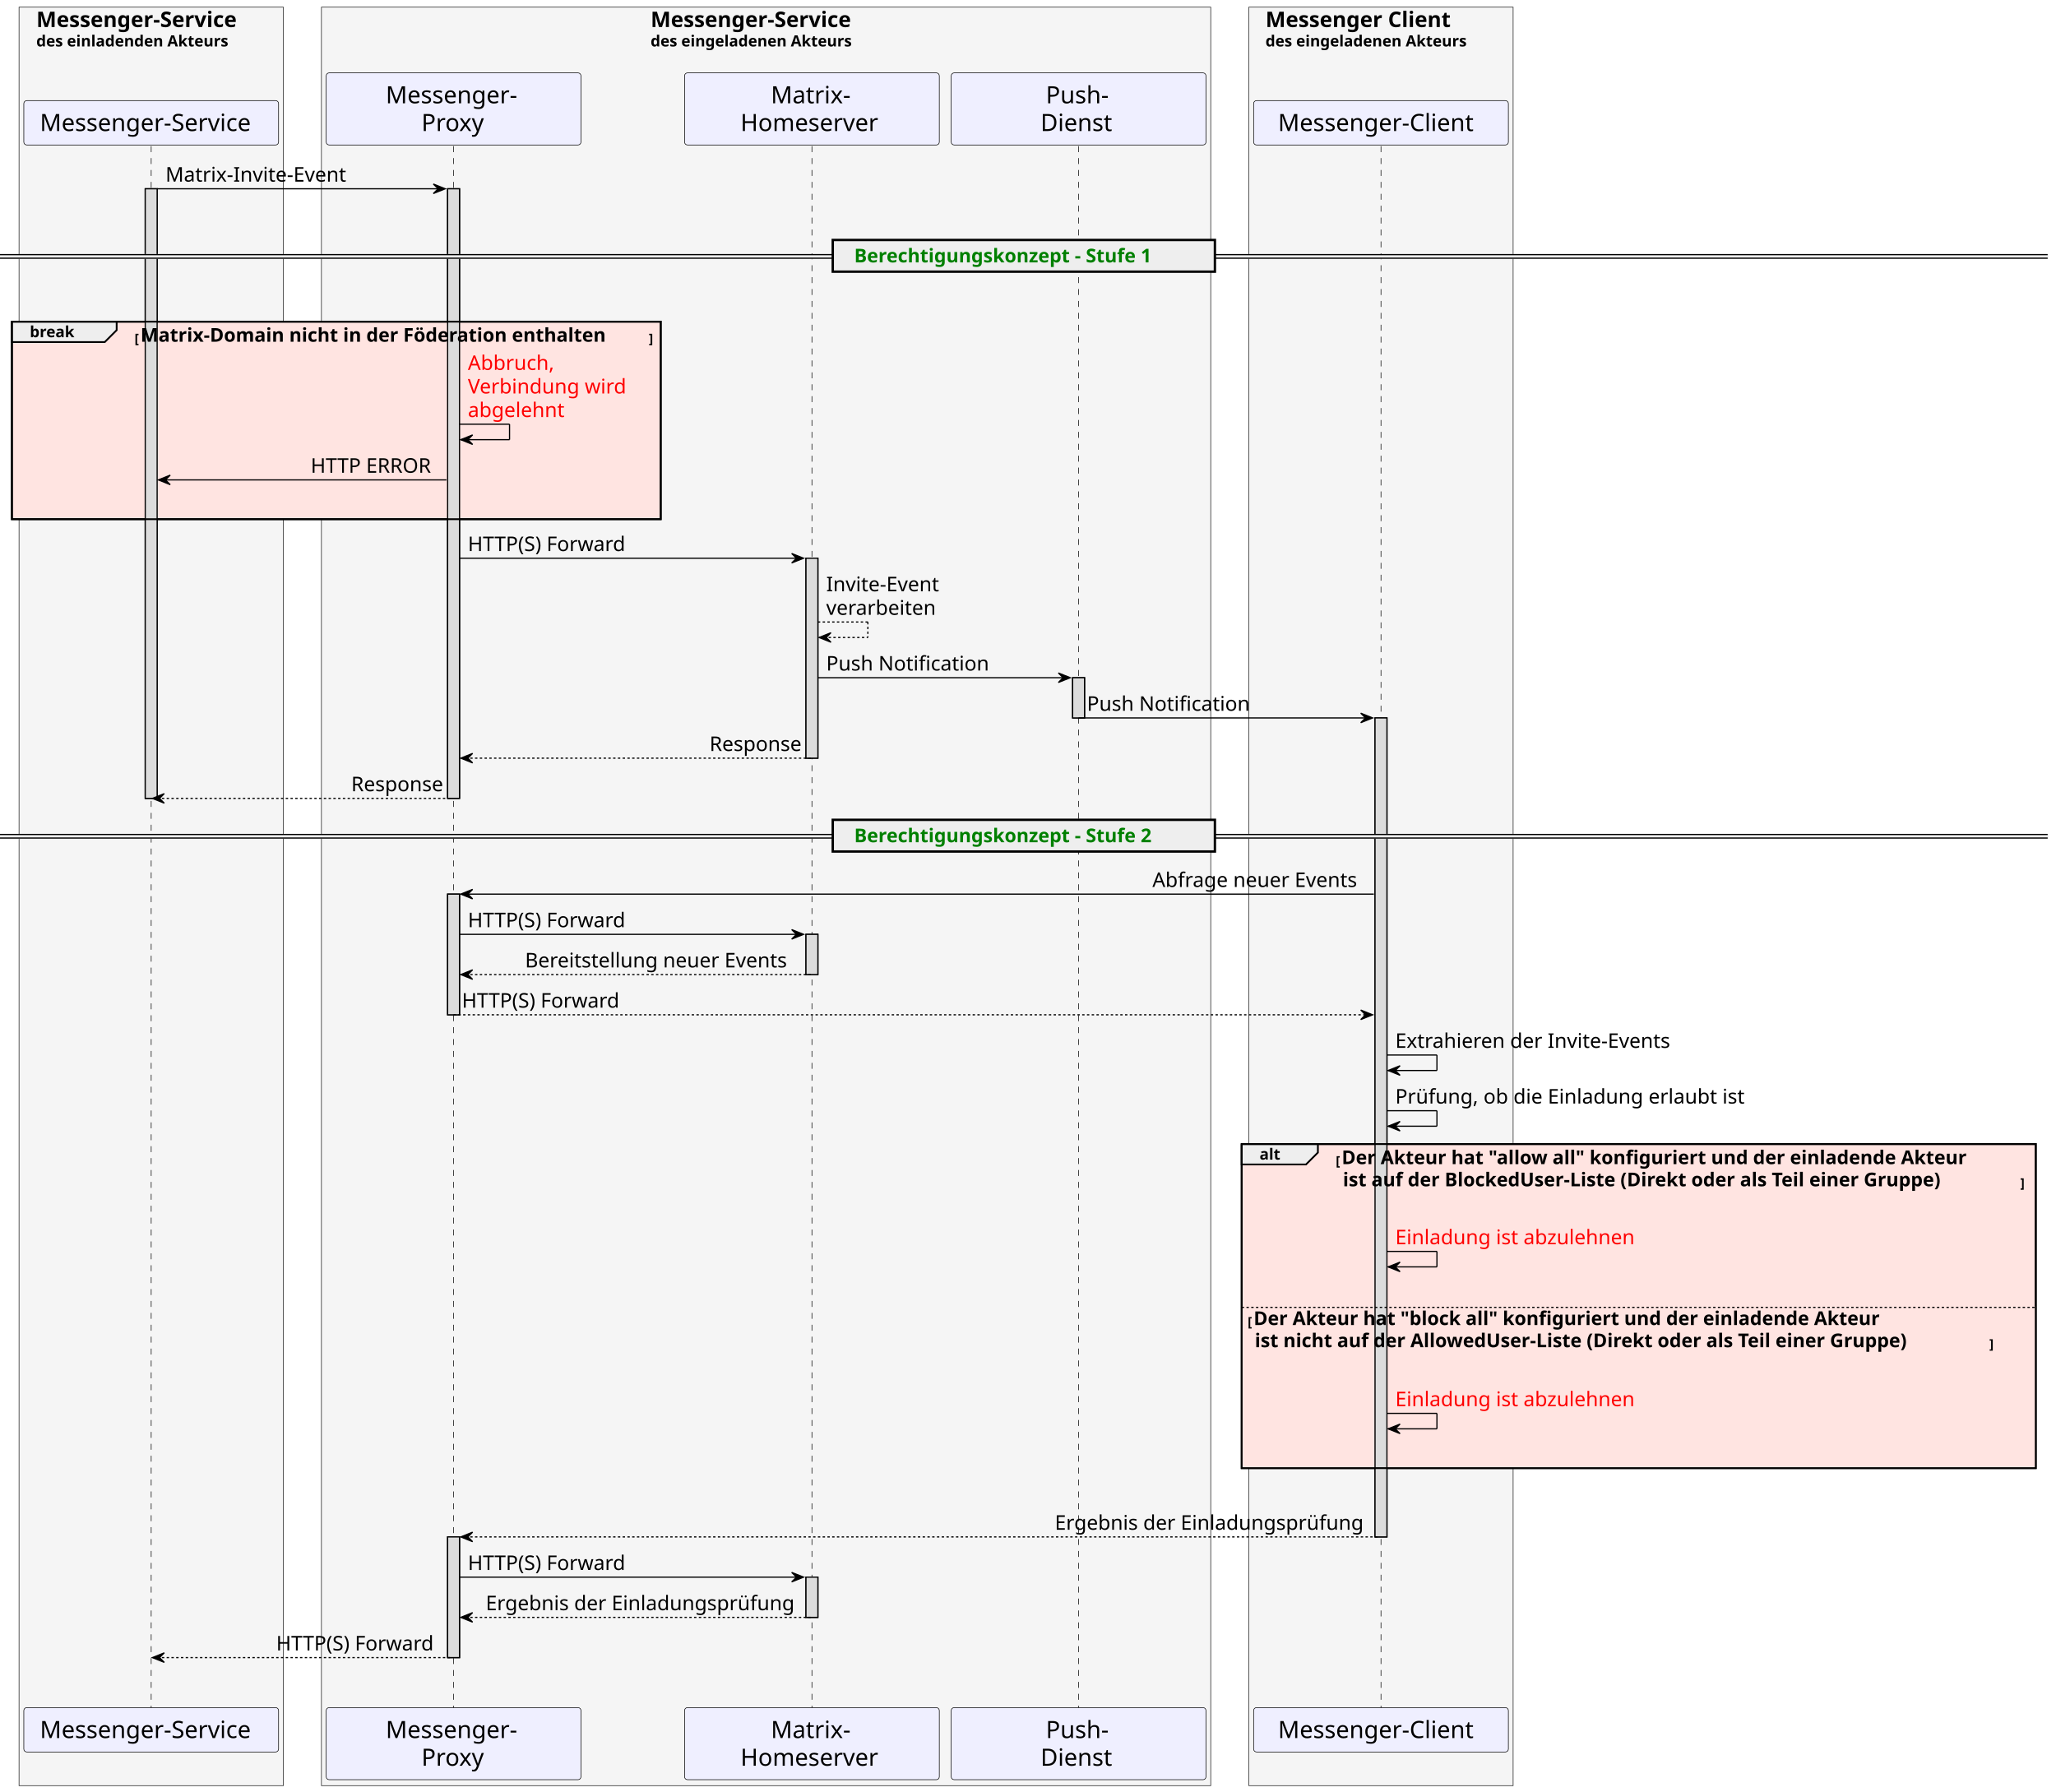
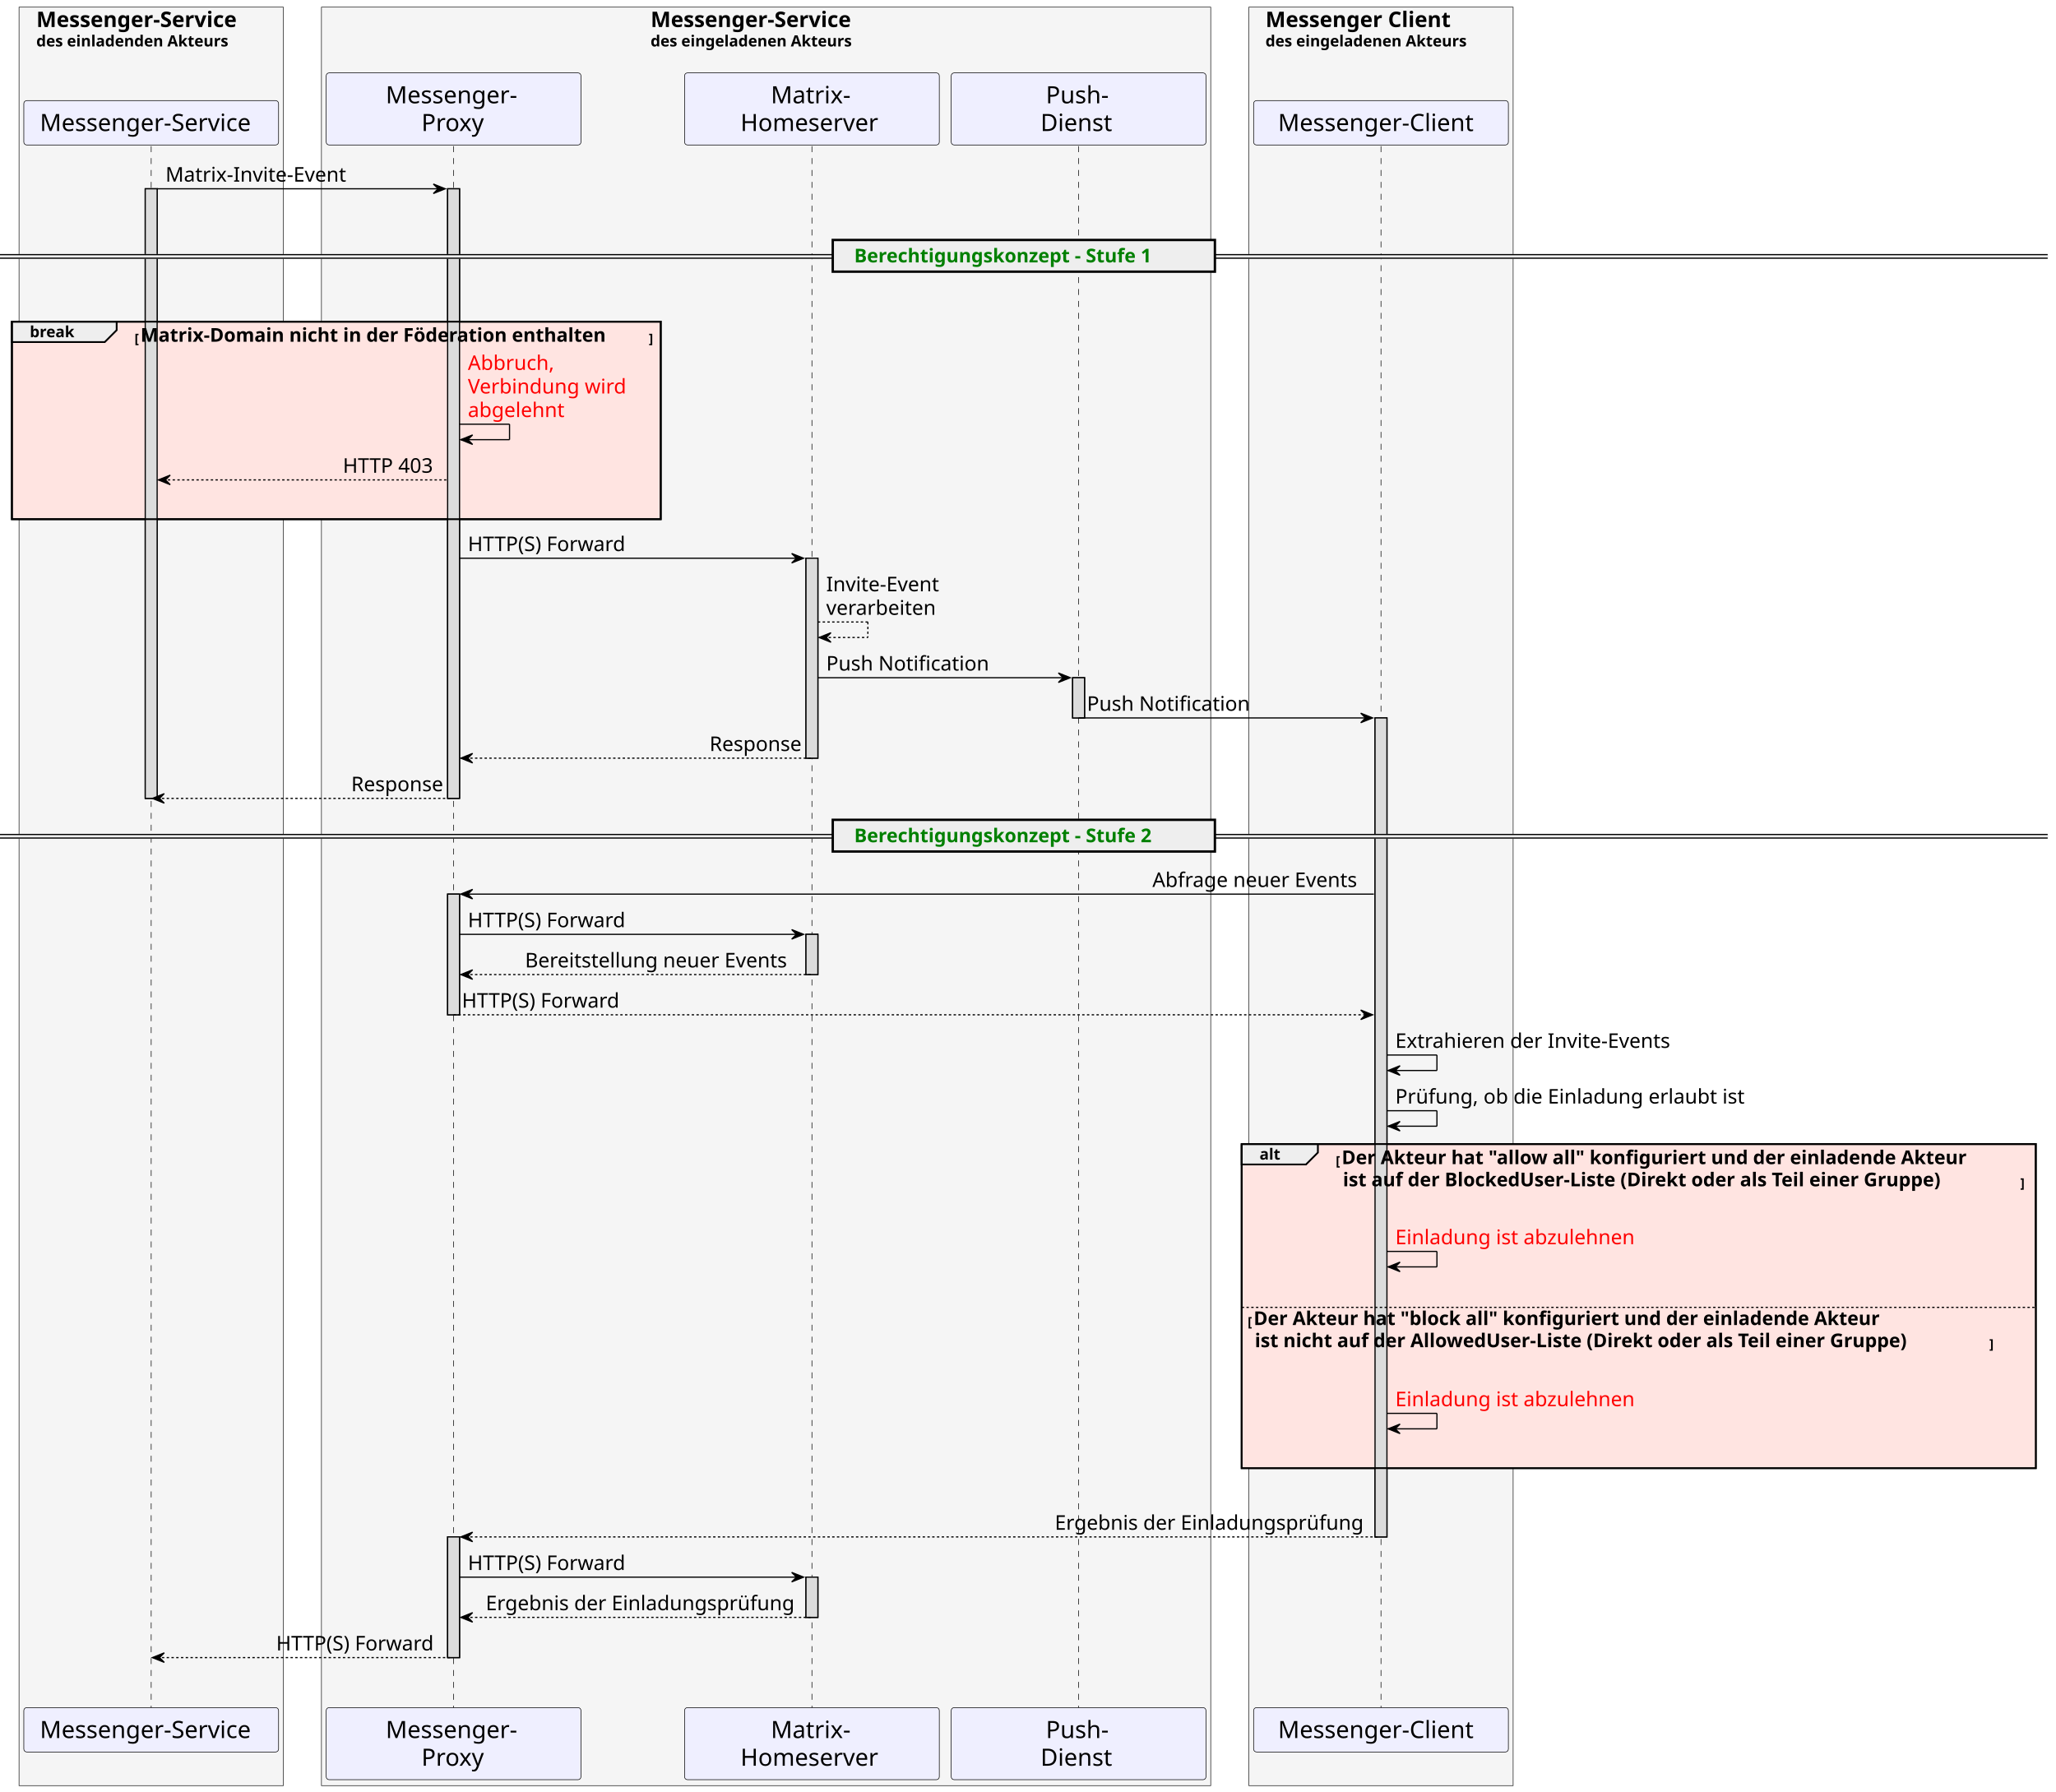
<svg xmlns="http://www.w3.org/2000/svg" contentStyleType="text/css" height="1505px" preserveAspectRatio="none" style="width:1727px;height:1505px;background:#FFFFFF;" version="1.1" viewBox="0 0 1727 1505" width="1727px" zoomAndPan="magnify">
  <defs />
  <g>
    <rect fill="#F5F5F5" height="1493.922" style="stroke:#181818;stroke-width:0.5;" width="222" x="16" y="6" />
    <text fill="#000000" font-family="sans-serif" font-size="18" font-weight="bold" lengthAdjust="spacing" textLength="193" x="30.5" y="22.708">Messenger-Service</text>
    <text fill="#000000" font-family="sans-serif" font-size="13" font-weight="bold" lengthAdjust="spacing" textLength="185" x="30.5" y="39.02">des einladenden Akteurs</text>
    <text fill="#000000" font-family="sans-serif" font-size="13" font-weight="bold" lengthAdjust="spacing" textLength="5" x="30.5" y="54.153"> </text>
    <rect fill="#F5F5F5" height="1493.922" style="stroke:#181818;stroke-width:0.5;" width="747" x="270" y="6" />
    <text fill="#000000" font-family="sans-serif" font-size="18" font-weight="bold" lengthAdjust="spacing" textLength="193" x="546.5" y="22.708">Messenger-Service</text>
    <text fill="#000000" font-family="sans-serif" font-size="13" font-weight="bold" lengthAdjust="spacing" textLength="194" x="546.5" y="39.02">des eingeladenen Akteurs</text>
    <text fill="#000000" font-family="sans-serif" font-size="13" font-weight="bold" lengthAdjust="spacing" textLength="5" x="546.5" y="54.153"> </text>
    <rect fill="#F5F5F5" height="1493.922" style="stroke:#181818;stroke-width:0.5;" width="222" x="1049" y="6" />
    <text fill="#000000" font-family="sans-serif" font-size="18" font-weight="bold" lengthAdjust="spacing" textLength="176" x="1063" y="22.708">Messenger Client</text>
    <text fill="#000000" font-family="sans-serif" font-size="13" font-weight="bold" lengthAdjust="spacing" textLength="194" x="1063" y="39.02">des eingeladenen Akteurs</text>
    <text fill="#000000" font-family="sans-serif" font-size="13" font-weight="bold" lengthAdjust="spacing" textLength="5" x="1063" y="54.153"> </text>
    <rect fill="#DCDCDC" height="512.062" style="stroke:#000000;stroke-width:1.0;" width="10" x="122" y="158.57" />
    <rect fill="#DCDCDC" height="512.062" style="stroke:#000000;stroke-width:1.0;" width="10" x="376" y="158.57" />
    <rect fill="#DCDCDC" height="101.367" style="stroke:#000000;stroke-width:1.0;" width="10" x="376" y="751.047" />
    <rect fill="#DCDCDC" height="101.367" style="stroke:#000000;stroke-width:1.0;" width="10" x="376" y="1290.992" />
    <rect fill="#DCDCDC" height="167.945" style="stroke:#000000;stroke-width:1.0;" width="10" x="677" y="468.898" />
    <rect fill="#DCDCDC" height="33.789" style="stroke:#000000;stroke-width:1.0;" width="10" x="677" y="784.836" />
    <rect fill="#DCDCDC" height="33.789" style="stroke:#000000;stroke-width:1.0;" width="10" x="677" y="1324.781" />
    <rect fill="#DCDCDC" height="33.789" style="stroke:#000000;stroke-width:1.0;" width="10" x="901" y="569.266" />
    <rect fill="#DCDCDC" height="687.938" style="stroke:#000000;stroke-width:1.0;" width="10" x="1155" y="603.055" />
    <rect fill="#FFE4E1" height="165.914" style="stroke:#000000;stroke-width:1.5;" width="545" x="10" y="270.195" />
    <rect fill="#FFE4E1" height="272.211" style="stroke:#000000;stroke-width:1.5;" width="667" x="1043" y="960.992" />
    <rect fill="#FFE4E1" height="136.039" style="stroke:none;stroke-width:1.0;" width="667" x="1043" y="1097.164" />
    <line style="stroke:#000000;stroke-width:0.5;stroke-dasharray:5.0,5.0;" x1="127" x2="127" y1="122.781" y2="1435.359" />
    <line style="stroke:#000000;stroke-width:0.5;stroke-dasharray:5.0,5.0;" x1="381" x2="381" y1="122.781" y2="1435.359" />
    <line style="stroke:#000000;stroke-width:0.5;stroke-dasharray:5.0,5.0;" x1="682" x2="682" y1="122.781" y2="1435.359" />
    <line style="stroke:#000000;stroke-width:0.5;stroke-dasharray:5.0,5.0;" x1="906" x2="906" y1="122.781" y2="1435.359" />
    <line style="stroke:#000000;stroke-width:0.5;stroke-dasharray:5.0,5.0;" x1="1160" x2="1160" y1="122.781" y2="1435.359" />
    <rect fill="#EFEFFF" height="37.281" rx="2.5" ry="2.5" style="stroke:#000000;stroke-width:0.5;" width="214" x="20" y="84.5" />
    <text fill="#000000" font-family="sans-serif" font-size="20" lengthAdjust="spacing" textLength="187" x="33.5" y="110.064">Messenger-Service</text>
    <rect fill="#EFEFFF" height="37.281" rx="2.5" ry="2.5" style="stroke:#000000;stroke-width:0.5;" width="214" x="20" y="1434.359" />
    <text fill="#000000" font-family="sans-serif" font-size="20" lengthAdjust="spacing" textLength="187" x="33.5" y="1459.924">Messenger-Service</text>
    <rect fill="#EFEFFF" height="60.562" rx="2.5" ry="2.5" style="stroke:#000000;stroke-width:0.5;" width="214" x="274" y="61.219" />
    <text fill="#000000" font-family="sans-serif" font-size="20" lengthAdjust="spacing" textLength="114" x="324" y="86.783">Messenger-</text>
    <text fill="#000000" font-family="sans-serif" font-size="20" lengthAdjust="spacing" textLength="54" x="354" y="110.064">Proxy</text>
    <rect fill="#EFEFFF" height="60.562" rx="2.5" ry="2.5" style="stroke:#000000;stroke-width:0.5;" width="214" x="274" y="1434.359" />
    <text fill="#000000" font-family="sans-serif" font-size="20" lengthAdjust="spacing" textLength="114" x="324" y="1459.924">Messenger-</text>
    <text fill="#000000" font-family="sans-serif" font-size="20" lengthAdjust="spacing" textLength="54" x="354" y="1483.205">Proxy</text>
    <rect fill="#EFEFFF" height="60.562" rx="2.5" ry="2.5" style="stroke:#000000;stroke-width:0.5;" width="214" x="575" y="61.219" />
    <text fill="#000000" font-family="sans-serif" font-size="20" lengthAdjust="spacing" textLength="69" x="647.5" y="86.783">Matrix-</text>
    <text fill="#000000" font-family="sans-serif" font-size="20" lengthAdjust="spacing" textLength="120" x="622" y="110.064">Homeserver</text>
    <rect fill="#EFEFFF" height="60.562" rx="2.5" ry="2.5" style="stroke:#000000;stroke-width:0.5;" width="214" x="575" y="1434.359" />
    <text fill="#000000" font-family="sans-serif" font-size="20" lengthAdjust="spacing" textLength="69" x="647.5" y="1459.924">Matrix-</text>
    <text fill="#000000" font-family="sans-serif" font-size="20" lengthAdjust="spacing" textLength="120" x="622" y="1483.205">Homeserver</text>
    <rect fill="#EFEFFF" height="60.562" rx="2.5" ry="2.5" style="stroke:#000000;stroke-width:0.5;" width="214" x="799" y="61.219" />
    <text fill="#000000" font-family="sans-serif" font-size="20" lengthAdjust="spacing" textLength="55" x="878.5" y="86.783">Push-</text>
    <text fill="#000000" font-family="sans-serif" font-size="20" lengthAdjust="spacing" textLength="64" x="874" y="110.064">Dienst</text>
    <rect fill="#EFEFFF" height="60.562" rx="2.5" ry="2.5" style="stroke:#000000;stroke-width:0.5;" width="214" x="799" y="1434.359" />
    <text fill="#000000" font-family="sans-serif" font-size="20" lengthAdjust="spacing" textLength="55" x="878.5" y="1459.924">Push-</text>
    <text fill="#000000" font-family="sans-serif" font-size="20" lengthAdjust="spacing" textLength="64" x="874" y="1483.205">Dienst</text>
    <rect fill="#EFEFFF" height="37.281" rx="2.5" ry="2.5" style="stroke:#000000;stroke-width:0.5;" width="214" x="1053" y="84.5" />
    <text fill="#000000" font-family="sans-serif" font-size="20" lengthAdjust="spacing" textLength="173" x="1073.5" y="110.064">Messenger-Client</text>
    <rect fill="#EFEFFF" height="37.281" rx="2.5" ry="2.5" style="stroke:#000000;stroke-width:0.5;" width="214" x="1053" y="1434.359" />
    <text fill="#000000" font-family="sans-serif" font-size="20" lengthAdjust="spacing" textLength="173" x="1073.5" y="1459.924">Messenger-Client</text>
    <rect fill="#DCDCDC" height="512.062" style="stroke:#000000;stroke-width:1.0;" width="10" x="122" y="158.57" />
    <rect fill="#DCDCDC" height="512.062" style="stroke:#000000;stroke-width:1.0;" width="10" x="376" y="158.57" />
    <rect fill="#DCDCDC" height="101.367" style="stroke:#000000;stroke-width:1.0;" width="10" x="376" y="751.047" />
    <rect fill="#DCDCDC" height="101.367" style="stroke:#000000;stroke-width:1.0;" width="10" x="376" y="1290.992" />
    <rect fill="#DCDCDC" height="167.945" style="stroke:#000000;stroke-width:1.0;" width="10" x="677" y="468.898" />
    <rect fill="#DCDCDC" height="33.789" style="stroke:#000000;stroke-width:1.0;" width="10" x="677" y="784.836" />
    <rect fill="#DCDCDC" height="33.789" style="stroke:#000000;stroke-width:1.0;" width="10" x="677" y="1324.781" />
    <rect fill="#DCDCDC" height="33.789" style="stroke:#000000;stroke-width:1.0;" width="10" x="901" y="569.266" />
    <rect fill="#DCDCDC" height="687.938" style="stroke:#000000;stroke-width:1.0;" width="10" x="1155" y="603.055" />
    <polygon fill="#000000" points="364,154.57,374,158.57,364,162.57,368,158.57" style="stroke:#000000;stroke-width:1.0;" />
    <line style="stroke:#000000;stroke-width:1.0;" x1="132" x2="370" y1="158.57" y2="158.57" />
    <text fill="#000000" font-family="sans-serif" font-size="17" lengthAdjust="spacing" textLength="164" x="139" y="152.561">Matrix-Invite-Event</text>
    <rect fill="#EEEEEE" height="3" style="stroke:#EEEEEE;stroke-width:1.0;" width="1720" x="0" y="213.883" />
    <line style="stroke:#000000;stroke-width:1.0;" x1="0" x2="1720" y1="213.883" y2="213.883" />
    <line style="stroke:#000000;stroke-width:1.0;" x1="0" x2="1720" y1="216.883" y2="216.883" />
    <rect fill="#EEEEEE" height="26.625" style="stroke:#000000;stroke-width:2.0;" width="321" x="699.5" y="201.57" />
    <text fill="#008000" font-family="sans-serif" font-size="16" font-weight="bold" lengthAdjust="spacing" textLength="285" x="717.5" y="220.422">Berechtigungskonzept - Stufe 1</text>
    <text fill="#000000" font-family="sans-serif" font-size="13" font-weight="bold" lengthAdjust="spacing" textLength="10" x="1002.5" y="221.129">  </text>
    <path d="M10,270.195 L98,270.195 L98,277.328 L88,287.328 L10,287.328 L10,270.195 " fill="#EEEEEE" style="stroke:#000000;stroke-width:1.5;" />
    <rect fill="none" height="165.914" style="stroke:#000000;stroke-width:1.5;" width="545" x="10" y="270.195" />
    <text fill="#000000" font-family="sans-serif" font-size="13" font-weight="bold" lengthAdjust="spacing" textLength="43" x="25" y="283.262">break</text>
    <text fill="#000000" font-family="sans-serif" font-size="11" font-weight="bold" lengthAdjust="spacing" textLength="5" x="113" y="288.226">[</text>
    <text fill="#000000" font-family="sans-serif" font-size="16" font-weight="bold" lengthAdjust="spacing" textLength="427" x="118" y="287.047">Matrix-Domain nicht in der Föderation enthalten</text>
    <text fill="#000000" font-family="sans-serif" font-size="11" font-weight="bold" lengthAdjust="spacing" textLength="5" x="545" y="288.226">]</text>
    <line style="stroke:#000000;stroke-width:1.0;" x1="386" x2="428" y1="356.32" y2="356.32" />
    <line style="stroke:#000000;stroke-width:1.0;" x1="428" x2="428" y1="356.32" y2="369.32" />
    <line style="stroke:#000000;stroke-width:1.0;" x1="387" x2="428" y1="369.32" y2="369.32" />
    <polygon fill="#000000" points="397,365.32,387,369.32,397,373.32,393,369.32" style="stroke:#000000;stroke-width:1.0;" />
    <text fill="#FF0000" font-family="sans-serif" font-size="17" lengthAdjust="spacing" textLength="73" x="393" y="310.733">Abbruch,</text>
    <text fill="#FF0000" font-family="sans-serif" font-size="17" lengthAdjust="spacing" textLength="138" x="393" y="330.522">Verbindung wird</text>
    <text fill="#FF0000" font-family="sans-serif" font-size="17" lengthAdjust="spacing" textLength="84" x="393" y="350.311">abgelehnt</text>
    <polygon fill="#000000" points="143,399.109,133,403.109,143,407.109,139,403.109" style="stroke:#000000;stroke-width:1.0;" />
-     <line style="stroke:#000000;stroke-width:1.0;" x1="137" x2="375" y1="403.109" y2="403.109" />
-     <text fill="#000000" font-family="sans-serif" font-size="17" lengthAdjust="spacing" textLength="108" x="261" y="397.1">HTTP ERROR</text>
+     <line style="stroke:#000000;stroke-width:1.0;stroke-dasharray:2.0,2.0;" x1="137" x2="375" y1="403.109" y2="403.109" />
+     <text fill="#000000" font-family="sans-serif" font-size="17" lengthAdjust="spacing" textLength="81" x="288" y="397.1">HTTP 403</text>
    <polygon fill="#000000" points="665,464.898,675,468.898,665,472.898,669,468.898" style="stroke:#000000;stroke-width:1.0;" />
    <line style="stroke:#000000;stroke-width:1.0;" x1="386" x2="671" y1="468.898" y2="468.898" />
    <text fill="#000000" font-family="sans-serif" font-size="17" lengthAdjust="spacing" textLength="142" x="393" y="462.889">HTTP(S) Forward</text>
    <line style="stroke:#000000;stroke-width:1.0;stroke-dasharray:2.0,2.0;" x1="687" x2="729" y1="522.477" y2="522.477" />
    <line style="stroke:#000000;stroke-width:1.0;stroke-dasharray:2.0,2.0;" x1="729" x2="729" y1="522.477" y2="535.477" />
    <line style="stroke:#000000;stroke-width:1.0;stroke-dasharray:2.0,2.0;" x1="688" x2="729" y1="535.477" y2="535.477" />
    <polygon fill="#000000" points="698,531.477,688,535.477,698,539.477,694,535.477" style="stroke:#000000;stroke-width:1.0;" />
    <text fill="#000000" font-family="sans-serif" font-size="17" lengthAdjust="spacing" textLength="104" x="694" y="496.678">Invite-Event</text>
    <text fill="#000000" font-family="sans-serif" font-size="17" lengthAdjust="spacing" textLength="97" x="694" y="516.467">verarbeiten</text>
    <polygon fill="#000000" points="889,565.266,899,569.266,889,573.266,893,569.266" style="stroke:#000000;stroke-width:1.0;" />
    <line style="stroke:#000000;stroke-width:1.0;" x1="687" x2="895" y1="569.266" y2="569.266" />
    <text fill="#000000" font-family="sans-serif" font-size="17" lengthAdjust="spacing" textLength="142" x="694" y="563.256">Push Notification</text>
    <polygon fill="#000000" points="1143,599.055,1153,603.055,1143,607.055,1147,603.055" style="stroke:#000000;stroke-width:1.0;" />
    <line style="stroke:#000000;stroke-width:1.0;" x1="906" x2="1149" y1="603.055" y2="603.055" />
    <text fill="#000000" font-family="sans-serif" font-size="17" lengthAdjust="spacing" textLength="142" x="913" y="597.045">Push Notification</text>
    <polygon fill="#000000" points="397,632.844,387,636.844,397,640.844,393,636.844" style="stroke:#000000;stroke-width:1.0;" />
    <line style="stroke:#000000;stroke-width:1.0;stroke-dasharray:2.0,2.0;" x1="391" x2="681" y1="636.844" y2="636.844" />
    <text fill="#000000" font-family="sans-serif" font-size="17" lengthAdjust="spacing" textLength="79" x="596" y="630.835">Response</text>
    <polygon fill="#000000" points="138,666.633,128,670.633,138,674.633,134,670.633" style="stroke:#000000;stroke-width:1.0;" />
    <line style="stroke:#000000;stroke-width:1.0;stroke-dasharray:2.0,2.0;" x1="132" x2="380" y1="670.633" y2="670.633" />
    <text fill="#000000" font-family="sans-serif" font-size="17" lengthAdjust="spacing" textLength="79" x="295" y="664.624">Response</text>
    <rect fill="#EEEEEE" height="3" style="stroke:#EEEEEE;stroke-width:1.0;" width="1720" x="0" y="700.945" />
    <line style="stroke:#000000;stroke-width:1.0;" x1="0" x2="1720" y1="700.945" y2="700.945" />
    <line style="stroke:#000000;stroke-width:1.0;" x1="0" x2="1720" y1="703.945" y2="703.945" />
    <rect fill="#EEEEEE" height="26.625" style="stroke:#000000;stroke-width:2.0;" width="321" x="699.5" y="688.633" />
    <text fill="#008000" font-family="sans-serif" font-size="16" font-weight="bold" lengthAdjust="spacing" textLength="285" x="717.5" y="707.484">Berechtigungskonzept - Stufe 2</text>
    <text fill="#000000" font-family="sans-serif" font-size="13" font-weight="bold" lengthAdjust="spacing" textLength="10" x="1002.5" y="708.192">  </text>
    <polygon fill="#000000" points="397,747.047,387,751.047,397,755.047,393,751.047" style="stroke:#000000;stroke-width:1.0;" />
    <line style="stroke:#000000;stroke-width:1.0;" x1="391" x2="1154" y1="751.047" y2="751.047" />
    <text fill="#000000" font-family="sans-serif" font-size="17" lengthAdjust="spacing" textLength="180" x="968" y="745.038">Abfrage neuer Events</text>
    <polygon fill="#000000" points="665,780.836,675,784.836,665,788.836,669,784.836" style="stroke:#000000;stroke-width:1.0;" />
    <line style="stroke:#000000;stroke-width:1.0;" x1="386" x2="671" y1="784.836" y2="784.836" />
    <text fill="#000000" font-family="sans-serif" font-size="17" lengthAdjust="spacing" textLength="142" x="393" y="778.827">HTTP(S) Forward</text>
    <polygon fill="#000000" points="397,814.625,387,818.625,397,822.625,393,818.625" style="stroke:#000000;stroke-width:1.0;" />
    <line style="stroke:#000000;stroke-width:1.0;stroke-dasharray:2.0,2.0;" x1="391" x2="681" y1="818.625" y2="818.625" />
    <text fill="#000000" font-family="sans-serif" font-size="17" lengthAdjust="spacing" textLength="234" x="441" y="812.616">Bereitstellung neuer Events</text>
    <polygon fill="#000000" points="1143,848.414,1153,852.414,1143,856.414,1147,852.414" style="stroke:#000000;stroke-width:1.0;" />
    <line style="stroke:#000000;stroke-width:1.0;stroke-dasharray:2.0,2.0;" x1="381" x2="1149" y1="852.414" y2="852.414" />
    <text fill="#000000" font-family="sans-serif" font-size="17" lengthAdjust="spacing" textLength="142" x="388" y="846.405">HTTP(S) Forward</text>
    <line style="stroke:#000000;stroke-width:1.0;" x1="1165" x2="1207" y1="886.203" y2="886.203" />
    <line style="stroke:#000000;stroke-width:1.0;" x1="1207" x2="1207" y1="886.203" y2="899.203" />
    <line style="stroke:#000000;stroke-width:1.0;" x1="1166" x2="1207" y1="899.203" y2="899.203" />
    <polygon fill="#000000" points="1176,895.203,1166,899.203,1176,903.203,1172,899.203" style="stroke:#000000;stroke-width:1.0;" />
    <text fill="#000000" font-family="sans-serif" font-size="17" lengthAdjust="spacing" textLength="248" x="1172" y="880.194">Extrahieren der Invite-Events</text>
    <line style="stroke:#000000;stroke-width:1.0;" x1="1165" x2="1207" y1="932.992" y2="932.992" />
    <line style="stroke:#000000;stroke-width:1.0;" x1="1207" x2="1207" y1="932.992" y2="945.992" />
    <line style="stroke:#000000;stroke-width:1.0;" x1="1166" x2="1207" y1="945.992" y2="945.992" />
    <polygon fill="#000000" points="1176,941.992,1166,945.992,1176,949.992,1172,945.992" style="stroke:#000000;stroke-width:1.0;" />
    <text fill="#000000" font-family="sans-serif" font-size="17" lengthAdjust="spacing" textLength="305" x="1172" y="926.983">Prüfung, ob die Einladung erlaubt ist</text>
    <path d="M1043,960.992 L1107,960.992 L1107,968.125 L1097,978.125 L1043,978.125 L1043,960.992 " fill="#EEEEEE" style="stroke:#000000;stroke-width:1.5;" />
    <rect fill="none" height="272.211" style="stroke:#000000;stroke-width:1.5;" width="667" x="1043" y="960.992" />
    <text fill="#000000" font-family="sans-serif" font-size="13" font-weight="bold" lengthAdjust="spacing" textLength="19" x="1058" y="974.059">alt</text>
    <text fill="#000000" font-family="sans-serif" font-size="11" font-weight="bold" lengthAdjust="spacing" textLength="5" x="1122" y="979.023">[</text>
    <text fill="#000000" font-family="sans-serif" font-size="16" font-weight="bold" lengthAdjust="spacing" textLength="578" x="1127" y="977.844">Der Akteur hat "allow all" konfiguriert und der einladende Akteur</text>
    <text fill="#000000" font-family="sans-serif" font-size="16" font-weight="bold" lengthAdjust="spacing" textLength="569" x="1128" y="996.469">ist auf der BlockedUser-Liste (Direkt oder als Teil einer Gruppe)</text>
    <text fill="#000000" font-family="sans-serif" font-size="11" font-weight="bold" lengthAdjust="spacing" textLength="5" x="1697" y="997.648">]</text>
    <line style="stroke:#000000;stroke-width:1.0;" x1="1165" x2="1207" y1="1051.164" y2="1051.164" />
    <line style="stroke:#000000;stroke-width:1.0;" x1="1207" x2="1207" y1="1051.164" y2="1064.164" />
    <line style="stroke:#000000;stroke-width:1.0;" x1="1166" x2="1207" y1="1064.164" y2="1064.164" />
    <polygon fill="#000000" points="1176,1060.164,1166,1064.164,1176,1068.164,1172,1064.164" style="stroke:#000000;stroke-width:1.0;" />
    <text fill="#FF0000" font-family="sans-serif" font-size="17" lengthAdjust="spacing" textLength="211" x="1172" y="1045.155">Einladung ist abzulehnen</text>
    <line style="stroke:#000000;stroke-width:1.0;stroke-dasharray:2.0,2.0;" x1="1043" x2="1710" y1="1098.164" y2="1098.164" />
    <text fill="#000000" font-family="sans-serif" font-size="11" font-weight="bold" lengthAdjust="spacing" textLength="5" x="1048" y="1114.195">[</text>
    <text fill="#000000" font-family="sans-serif" font-size="16" font-weight="bold" lengthAdjust="spacing" textLength="581" x="1053" y="1113.016">Der Akteur hat "block all" konfiguriert und der einladende Akteur</text>
    <text fill="#000000" font-family="sans-serif" font-size="16" font-weight="bold" lengthAdjust="spacing" textLength="617" x="1054" y="1131.641">ist nicht auf der AllowedUser-Liste (Direkt oder als Teil einer Gruppe)</text>
    <text fill="#000000" font-family="sans-serif" font-size="11" font-weight="bold" lengthAdjust="spacing" textLength="5" x="1671" y="1132.82">]</text>
    <line style="stroke:#000000;stroke-width:1.0;" x1="1165" x2="1207" y1="1187.203" y2="1187.203" />
    <line style="stroke:#000000;stroke-width:1.0;" x1="1207" x2="1207" y1="1187.203" y2="1200.203" />
    <line style="stroke:#000000;stroke-width:1.0;" x1="1166" x2="1207" y1="1200.203" y2="1200.203" />
    <polygon fill="#000000" points="1176,1196.203,1166,1200.203,1176,1204.203,1172,1200.203" style="stroke:#000000;stroke-width:1.0;" />
    <text fill="#FF0000" font-family="sans-serif" font-size="17" lengthAdjust="spacing" textLength="211" x="1172" y="1181.194">Einladung ist abzulehnen</text>
    <polygon fill="#000000" points="397,1286.992,387,1290.992,397,1294.992,393,1290.992" style="stroke:#000000;stroke-width:1.0;" />
    <line style="stroke:#000000;stroke-width:1.0;stroke-dasharray:2.0,2.0;" x1="391" x2="1159" y1="1290.992" y2="1290.992" />
    <text fill="#000000" font-family="sans-serif" font-size="17" lengthAdjust="spacing" textLength="267" x="886" y="1284.983">Ergebnis der Einladungsprüfung</text>
    <polygon fill="#000000" points="665,1320.781,675,1324.781,665,1328.781,669,1324.781" style="stroke:#000000;stroke-width:1.0;" />
    <line style="stroke:#000000;stroke-width:1.0;" x1="386" x2="671" y1="1324.781" y2="1324.781" />
    <text fill="#000000" font-family="sans-serif" font-size="17" lengthAdjust="spacing" textLength="142" x="393" y="1318.772">HTTP(S) Forward</text>
    <polygon fill="#000000" points="397,1354.57,387,1358.57,397,1362.57,393,1358.57" style="stroke:#000000;stroke-width:1.0;" />
    <line style="stroke:#000000;stroke-width:1.0;stroke-dasharray:2.0,2.0;" x1="391" x2="681" y1="1358.57" y2="1358.57" />
    <text fill="#000000" font-family="sans-serif" font-size="17" lengthAdjust="spacing" textLength="267" x="408" y="1352.561">Ergebnis der Einladungsprüfung</text>
    <polygon fill="#000000" points="138,1388.359,128,1392.359,138,1396.359,134,1392.359" style="stroke:#000000;stroke-width:1.0;" />
    <line style="stroke:#000000;stroke-width:1.0;stroke-dasharray:2.0,2.0;" x1="132" x2="380" y1="1392.359" y2="1392.359" />
    <text fill="#000000" font-family="sans-serif" font-size="17" lengthAdjust="spacing" textLength="142" x="232" y="1386.35">HTTP(S) Forward</text>
  </g>
</svg>
